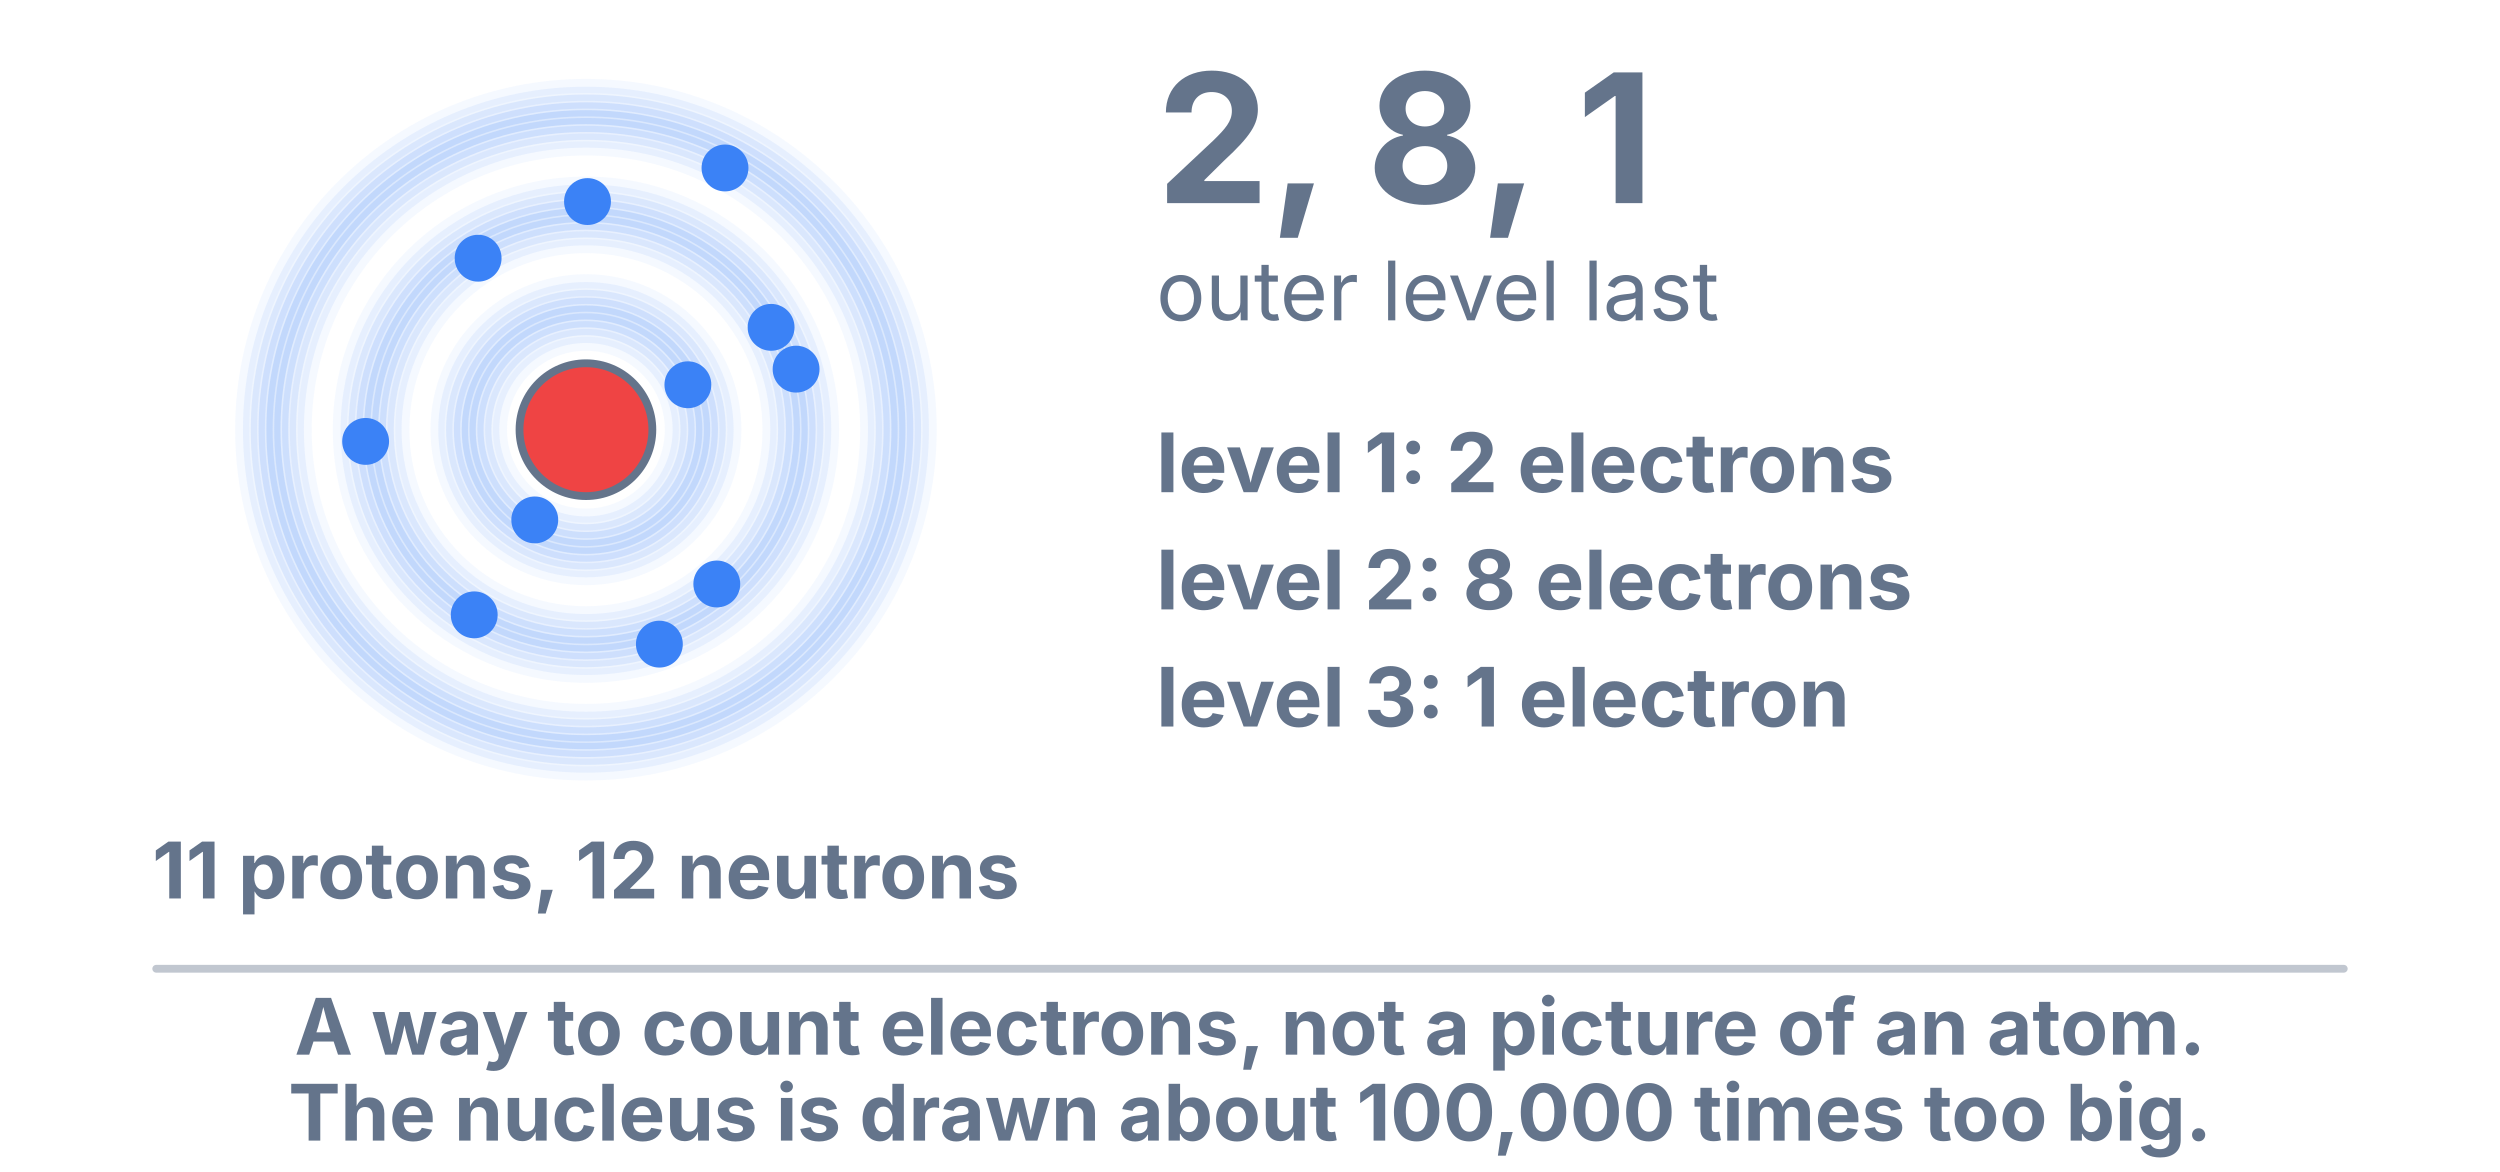
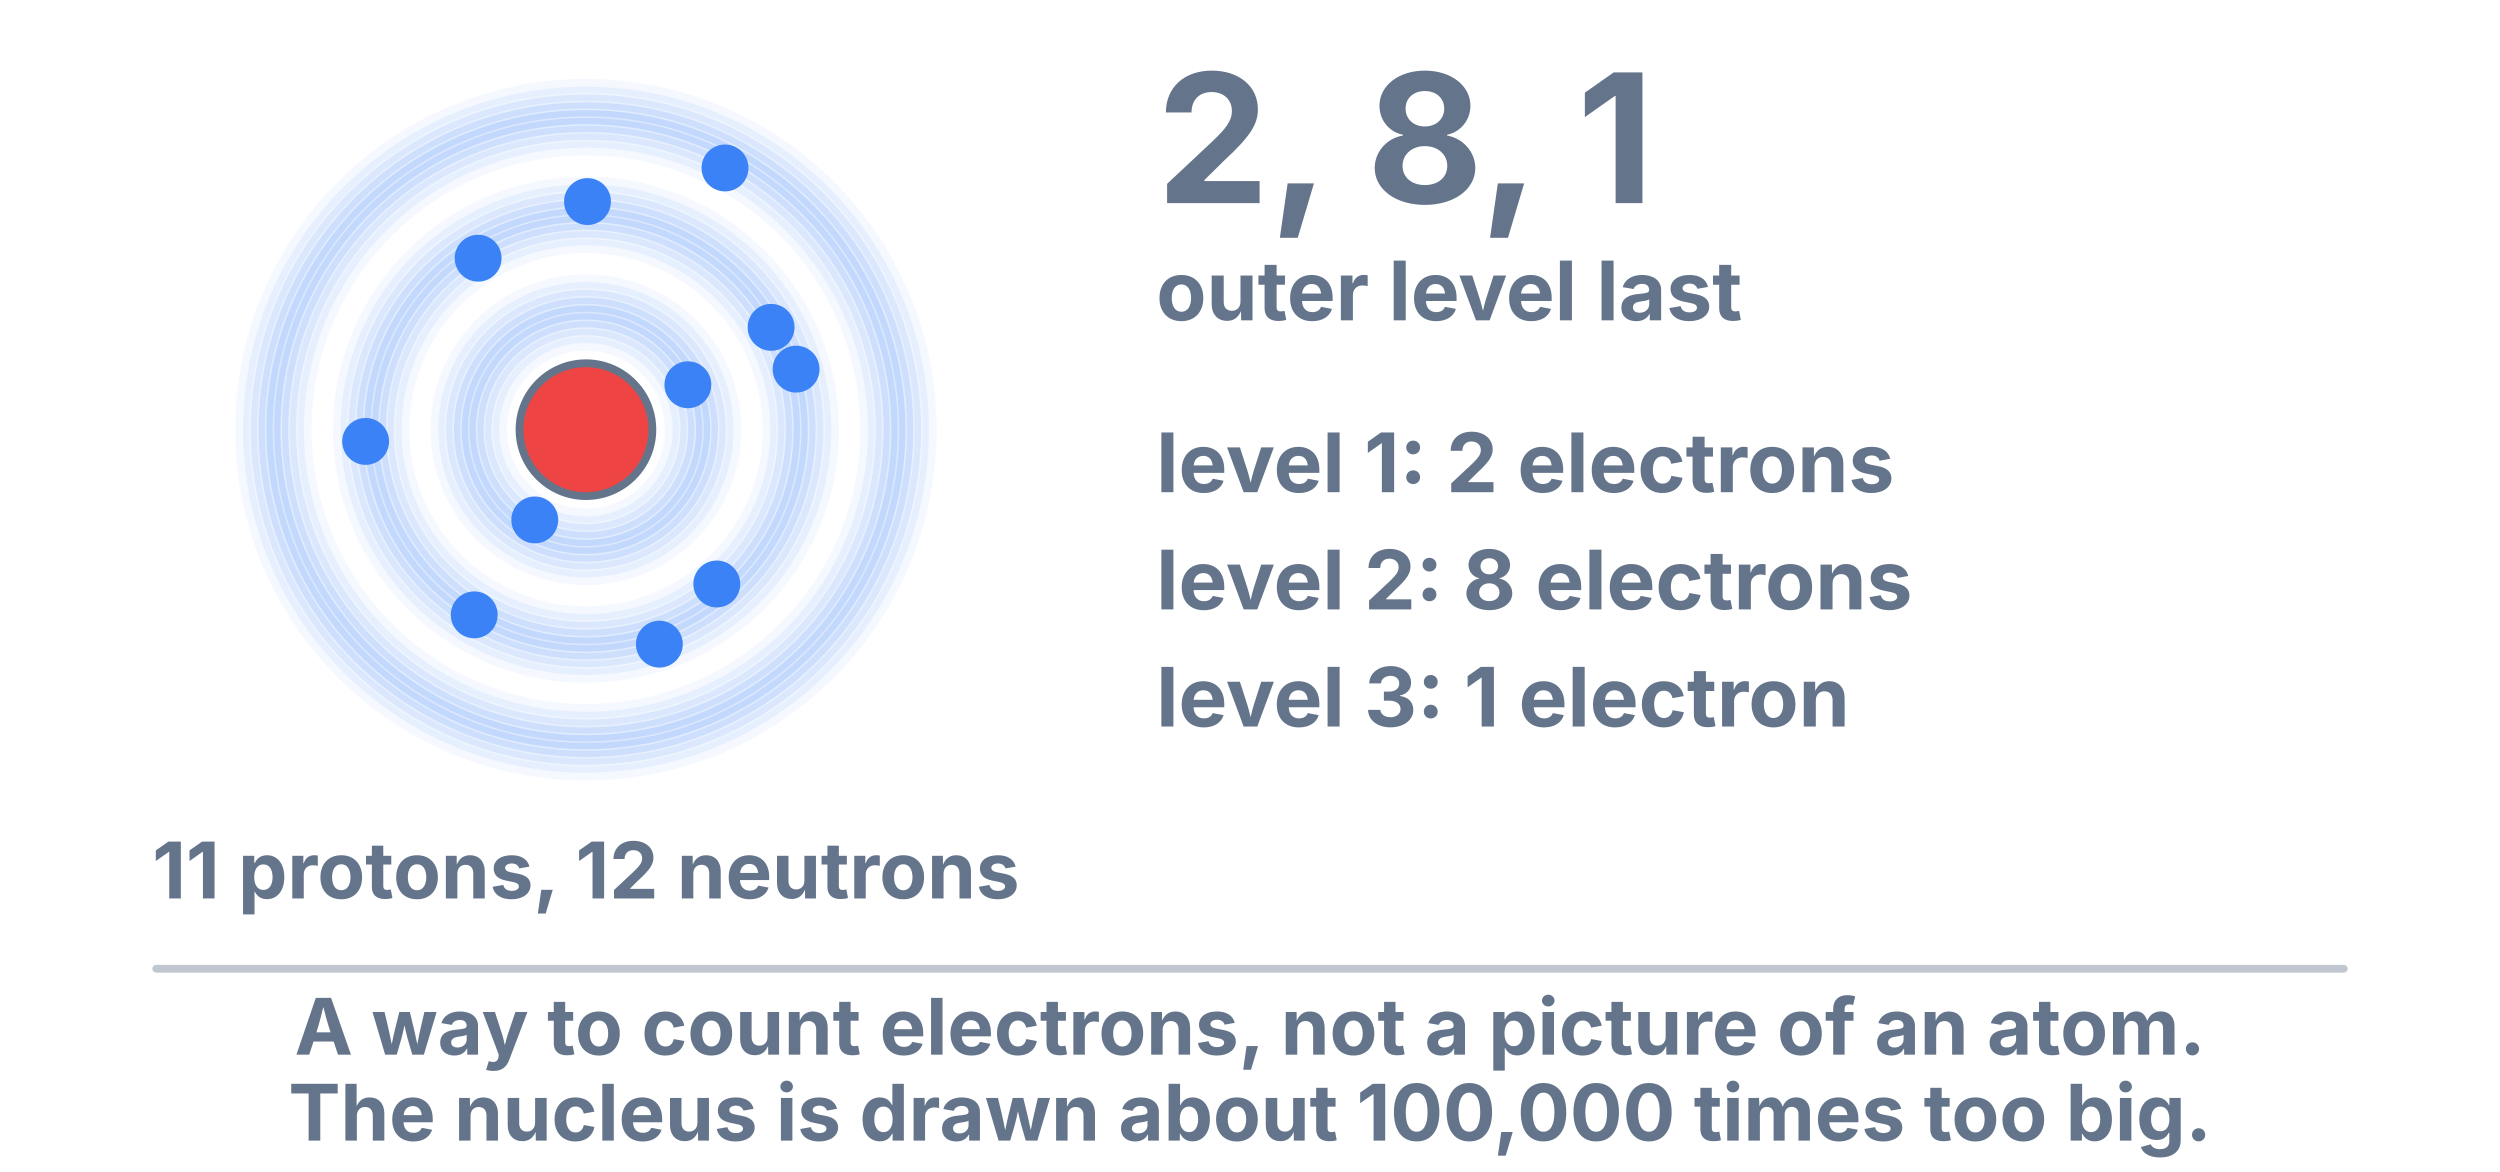
<svg xmlns="http://www.w3.org/2000/svg" viewBox="0 0 640 300" width="640" height="300" role="img" aria-labelledby="05-energy-levels-title 05-energy-levels-desc">
  <circle cx="150" cy="110" r="22" fill="none" stroke="#3b82f6" stroke-width="3.6" stroke-opacity="0.05" />
  <circle cx="150" cy="110" r="24" fill="none" stroke="#3b82f6" stroke-width="3.6" stroke-opacity="0.08" />
  <circle cx="150" cy="110" r="26" fill="none" stroke="#3b82f6" stroke-width="3.6" stroke-opacity="0.12" />
  <circle cx="150" cy="110" r="28" fill="none" stroke="#3b82f6" stroke-width="3.6" stroke-opacity="0.15" />
  <circle cx="150" cy="110" r="30" fill="none" stroke="#3b82f6" stroke-width="3.6" stroke-opacity="0.18" />
  <circle cx="150" cy="110" r="32" fill="none" stroke="#3b82f6" stroke-width="3.6" stroke-opacity="0.15" />
  <circle cx="150" cy="110" r="34" fill="none" stroke="#3b82f6" stroke-width="3.6" stroke-opacity="0.12" />
  <circle cx="150" cy="110" r="36" fill="none" stroke="#3b82f6" stroke-width="3.6" stroke-opacity="0.08" />
  <circle cx="150" cy="110" r="38" fill="none" stroke="#3b82f6" stroke-width="3.6" stroke-opacity="0.05" />
  <circle cx="176.1" cy="98.5" r="6" fill="#3b82f6" />
  <circle cx="136.9" cy="133.1" r="6" fill="#3b82f6" />
  <circle cx="150" cy="110" r="47" fill="none" stroke="#3b82f6" stroke-width="3.6" stroke-opacity="0.05" />
  <circle cx="150" cy="110" r="49" fill="none" stroke="#3b82f6" stroke-width="3.6" stroke-opacity="0.08" />
  <circle cx="150" cy="110" r="51" fill="none" stroke="#3b82f6" stroke-width="3.6" stroke-opacity="0.12" />
  <circle cx="150" cy="110" r="53" fill="none" stroke="#3b82f6" stroke-width="3.6" stroke-opacity="0.15" />
  <circle cx="150" cy="110" r="55" fill="none" stroke="#3b82f6" stroke-width="3.6" stroke-opacity="0.18" />
  <circle cx="150" cy="110" r="57" fill="none" stroke="#3b82f6" stroke-width="3.6" stroke-opacity="0.15" />
  <circle cx="150" cy="110" r="59" fill="none" stroke="#3b82f6" stroke-width="3.6" stroke-opacity="0.12" />
  <circle cx="150" cy="110" r="61" fill="none" stroke="#3b82f6" stroke-width="3.6" stroke-opacity="0.08" />
  <circle cx="150" cy="110" r="63" fill="none" stroke="#3b82f6" stroke-width="3.6" stroke-opacity="0.05" />
  <circle cx="203.8" cy="94.5" r="6" fill="#3b82f6" />
  <circle cx="197.4" cy="83.8" r="6" fill="#3b82f6" />
  <circle cx="150.4" cy="51.6" r="6" fill="#3b82f6" />
  <circle cx="122.4" cy="66.1" r="6" fill="#3b82f6" />
  <circle cx="93.6" cy="113" r="6" fill="#3b82f6" />
  <circle cx="121.4" cy="157.4" r="6" fill="#3b82f6" />
  <circle cx="168.8" cy="164.9" r="6" fill="#3b82f6" />
  <circle cx="183.5" cy="149.5" r="6" fill="#3b82f6" />
  <circle cx="150" cy="110" r="72" fill="none" stroke="#3b82f6" stroke-width="3.6" stroke-opacity="0.05" />
  <circle cx="150" cy="110" r="74" fill="none" stroke="#3b82f6" stroke-width="3.6" stroke-opacity="0.08" />
  <circle cx="150" cy="110" r="76" fill="none" stroke="#3b82f6" stroke-width="3.6" stroke-opacity="0.12" />
  <circle cx="150" cy="110" r="78" fill="none" stroke="#3b82f6" stroke-width="3.6" stroke-opacity="0.15" />
  <circle cx="150" cy="110" r="80" fill="none" stroke="#3b82f6" stroke-width="3.6" stroke-opacity="0.18" />
  <circle cx="150" cy="110" r="82" fill="none" stroke="#3b82f6" stroke-width="3.6" stroke-opacity="0.15" />
  <circle cx="150" cy="110" r="84" fill="none" stroke="#3b82f6" stroke-width="3.6" stroke-opacity="0.12" />
  <circle cx="150" cy="110" r="86" fill="none" stroke="#3b82f6" stroke-width="3.6" stroke-opacity="0.08" />
  <circle cx="150" cy="110" r="88" fill="none" stroke="#3b82f6" stroke-width="3.6" stroke-opacity="0.05" />
  <circle cx="185.6" cy="43" r="6" fill="#3b82f6" />
  <circle cx="150" cy="110" r="17" fill="#ef4444" />
  <circle cx="150" cy="110" r="17" fill="none" stroke="#64748b" stroke-width="2" />
  <text x="150" y="230" text-anchor="middle" font-family="system-ui, -apple-system, 'Segoe UI', sans-serif" font-size="20" font-weight="700" fill="#64748b">11 protons, 12 neutrons</text>
  <text x="296" y="52" font-family="system-ui, -apple-system, 'Segoe UI', sans-serif" font-size="46" font-weight="700" fill="#64748b">2, 8, 1</text>
-   <text x="296" y="82" font-family="system-ui, -apple-system, 'Segoe UI', sans-serif" font-size="21" fill="#64748b">outer level last</text>
+   <text x="296" y="82" font-family="system-ui, -apple-system, 'Segoe UI', sans-serif" font-size="21" font-weight="700" fill="#64748b">outer level last</text>
  <text x="296" y="126" font-family="system-ui, -apple-system, 'Segoe UI', sans-serif" font-size="21" font-weight="700" fill="#64748b">level 1: 2 electrons</text>
  <text x="296" y="156" font-family="system-ui, -apple-system, 'Segoe UI', sans-serif" font-size="21" font-weight="700" fill="#64748b">level 2: 8 electrons</text>
  <text x="296" y="186" font-family="system-ui, -apple-system, 'Segoe UI', sans-serif" font-size="21" font-weight="700" fill="#64748b">level 3: 1 electron</text>
  <path d="M 40 248 L 600 248" fill="none" stroke="#64748b" stroke-width="2" stroke-opacity="0.4" stroke-linecap="round" />
  <text x="320" y="270" text-anchor="middle" font-family="system-ui, -apple-system, 'Segoe UI', sans-serif" font-size="20" font-weight="700" fill="#64748b">A way to count electrons, not a picture of an atom.</text>
  <text x="320" y="292" text-anchor="middle" font-family="system-ui, -apple-system, 'Segoe UI', sans-serif" font-size="20" font-weight="700" fill="#64748b">The nucleus is drawn about 100,000 times too big.</text>
</svg>
